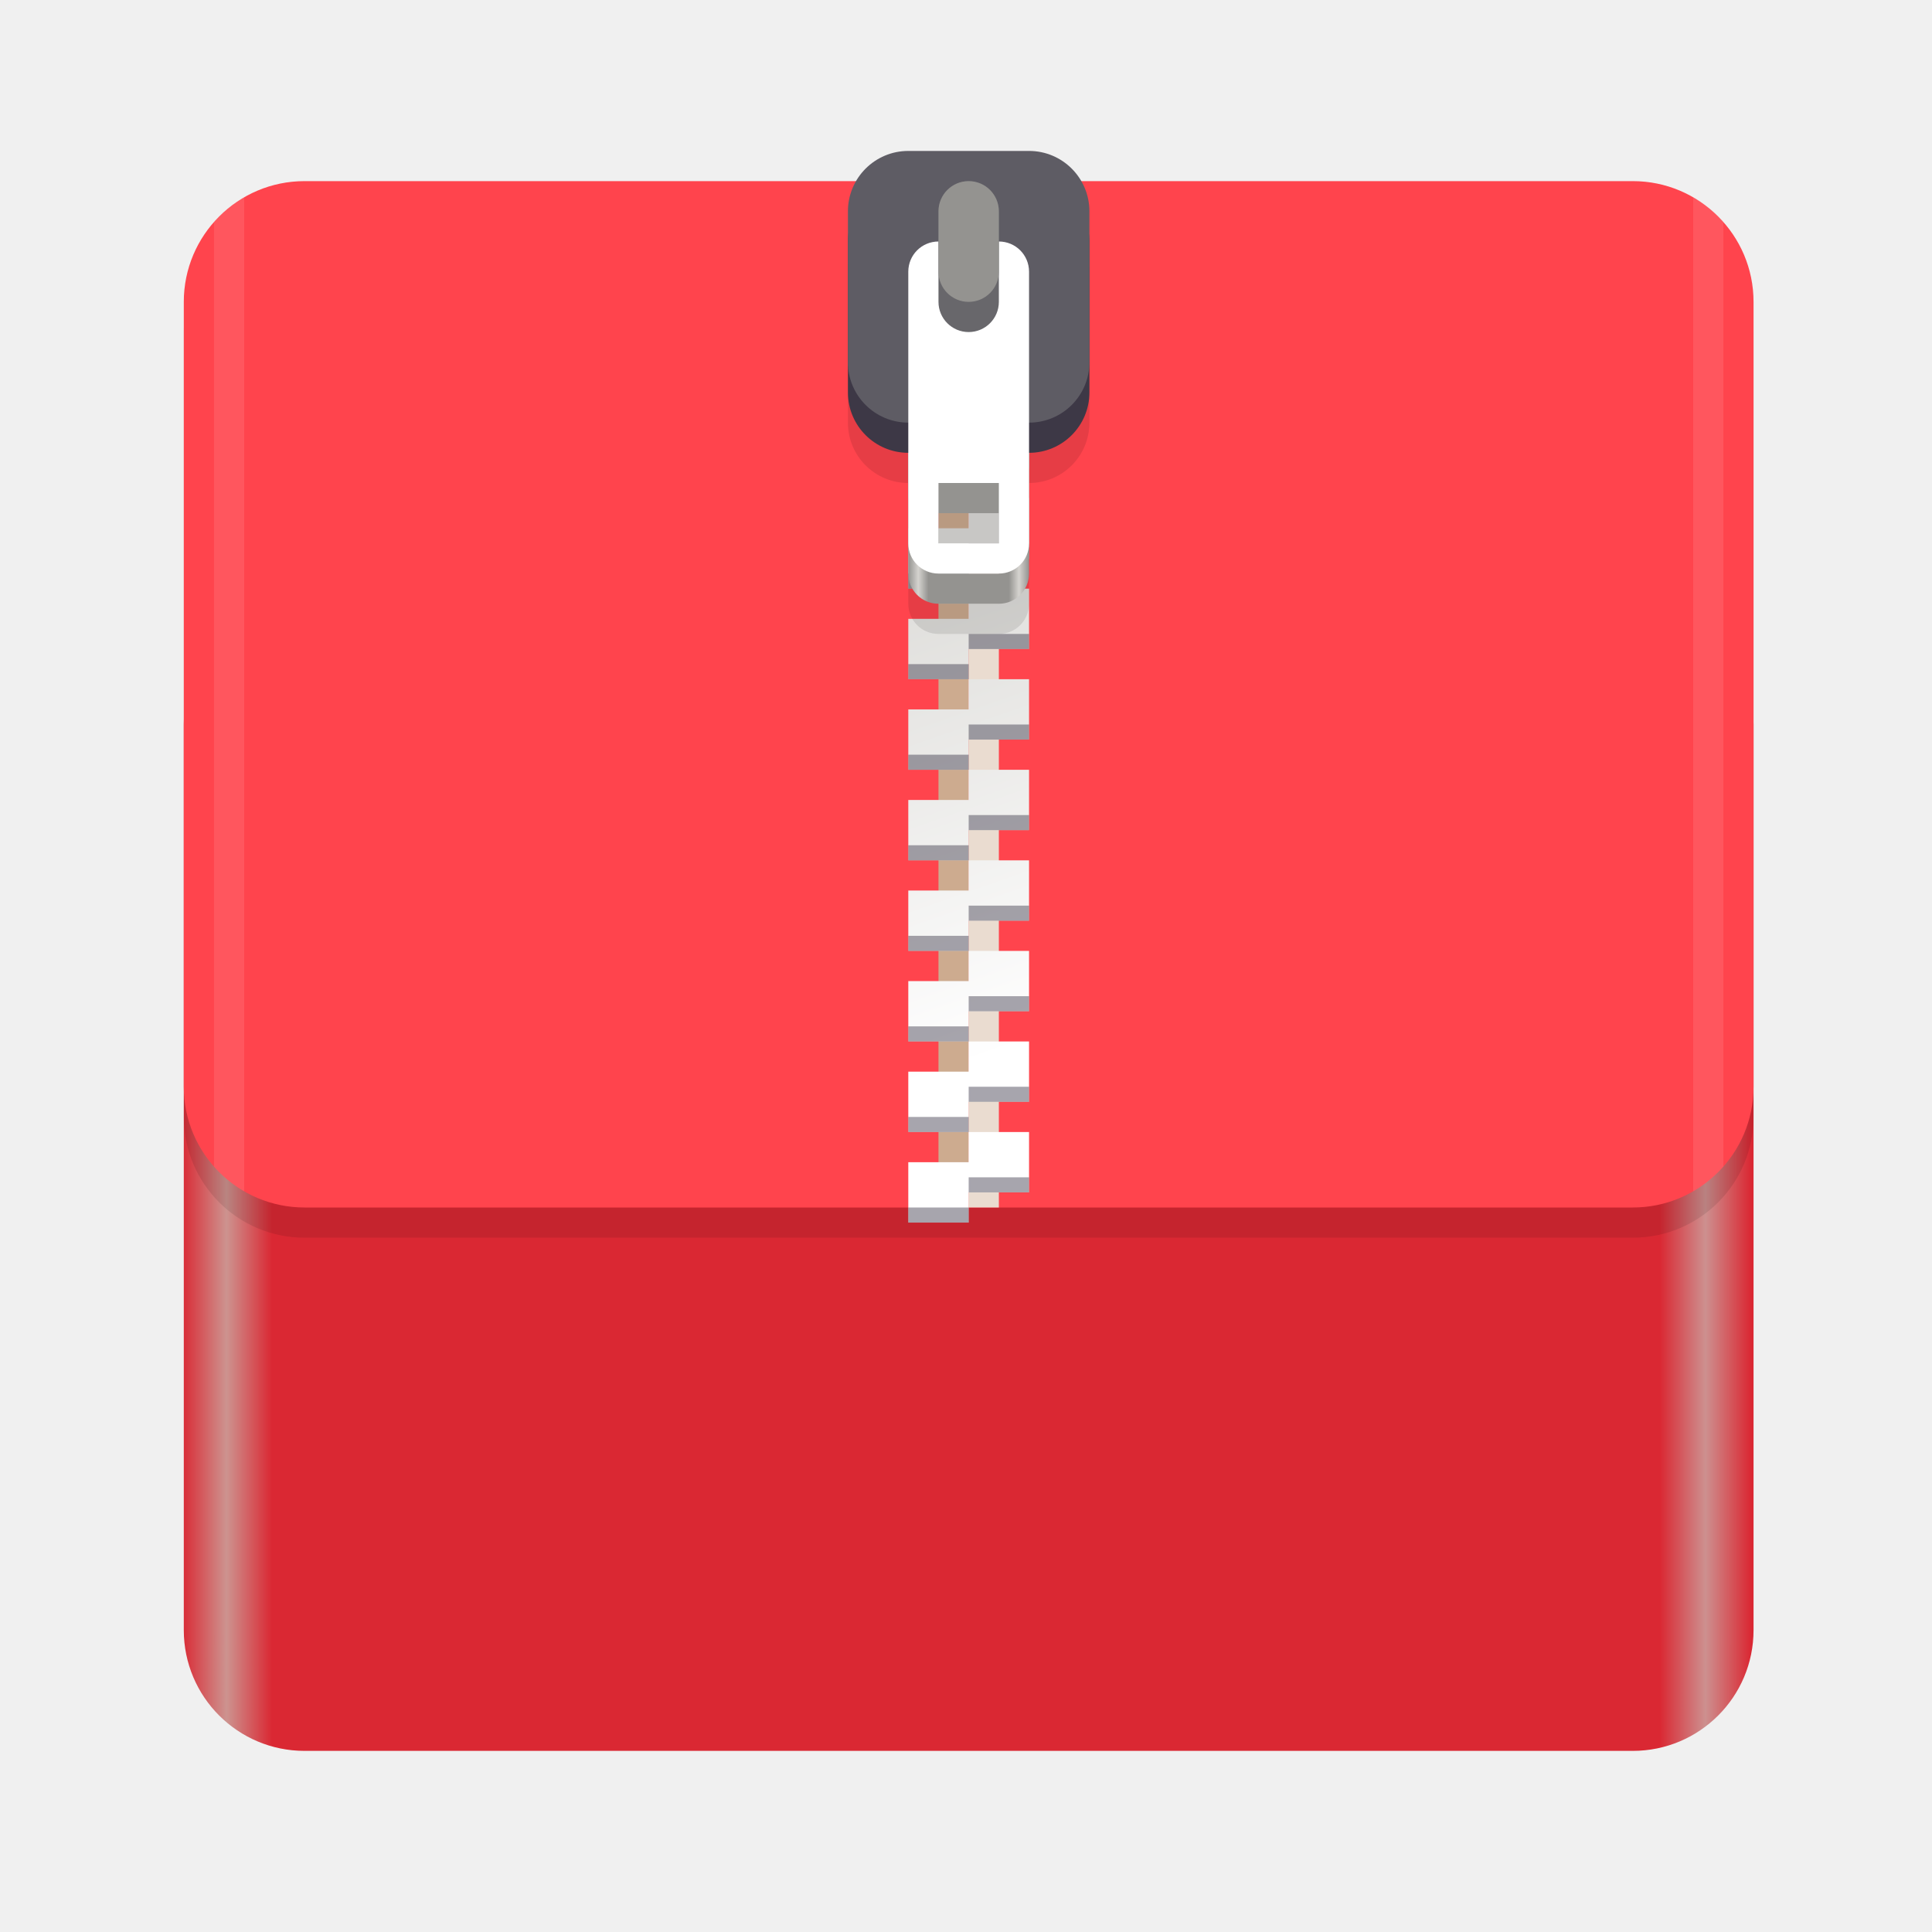
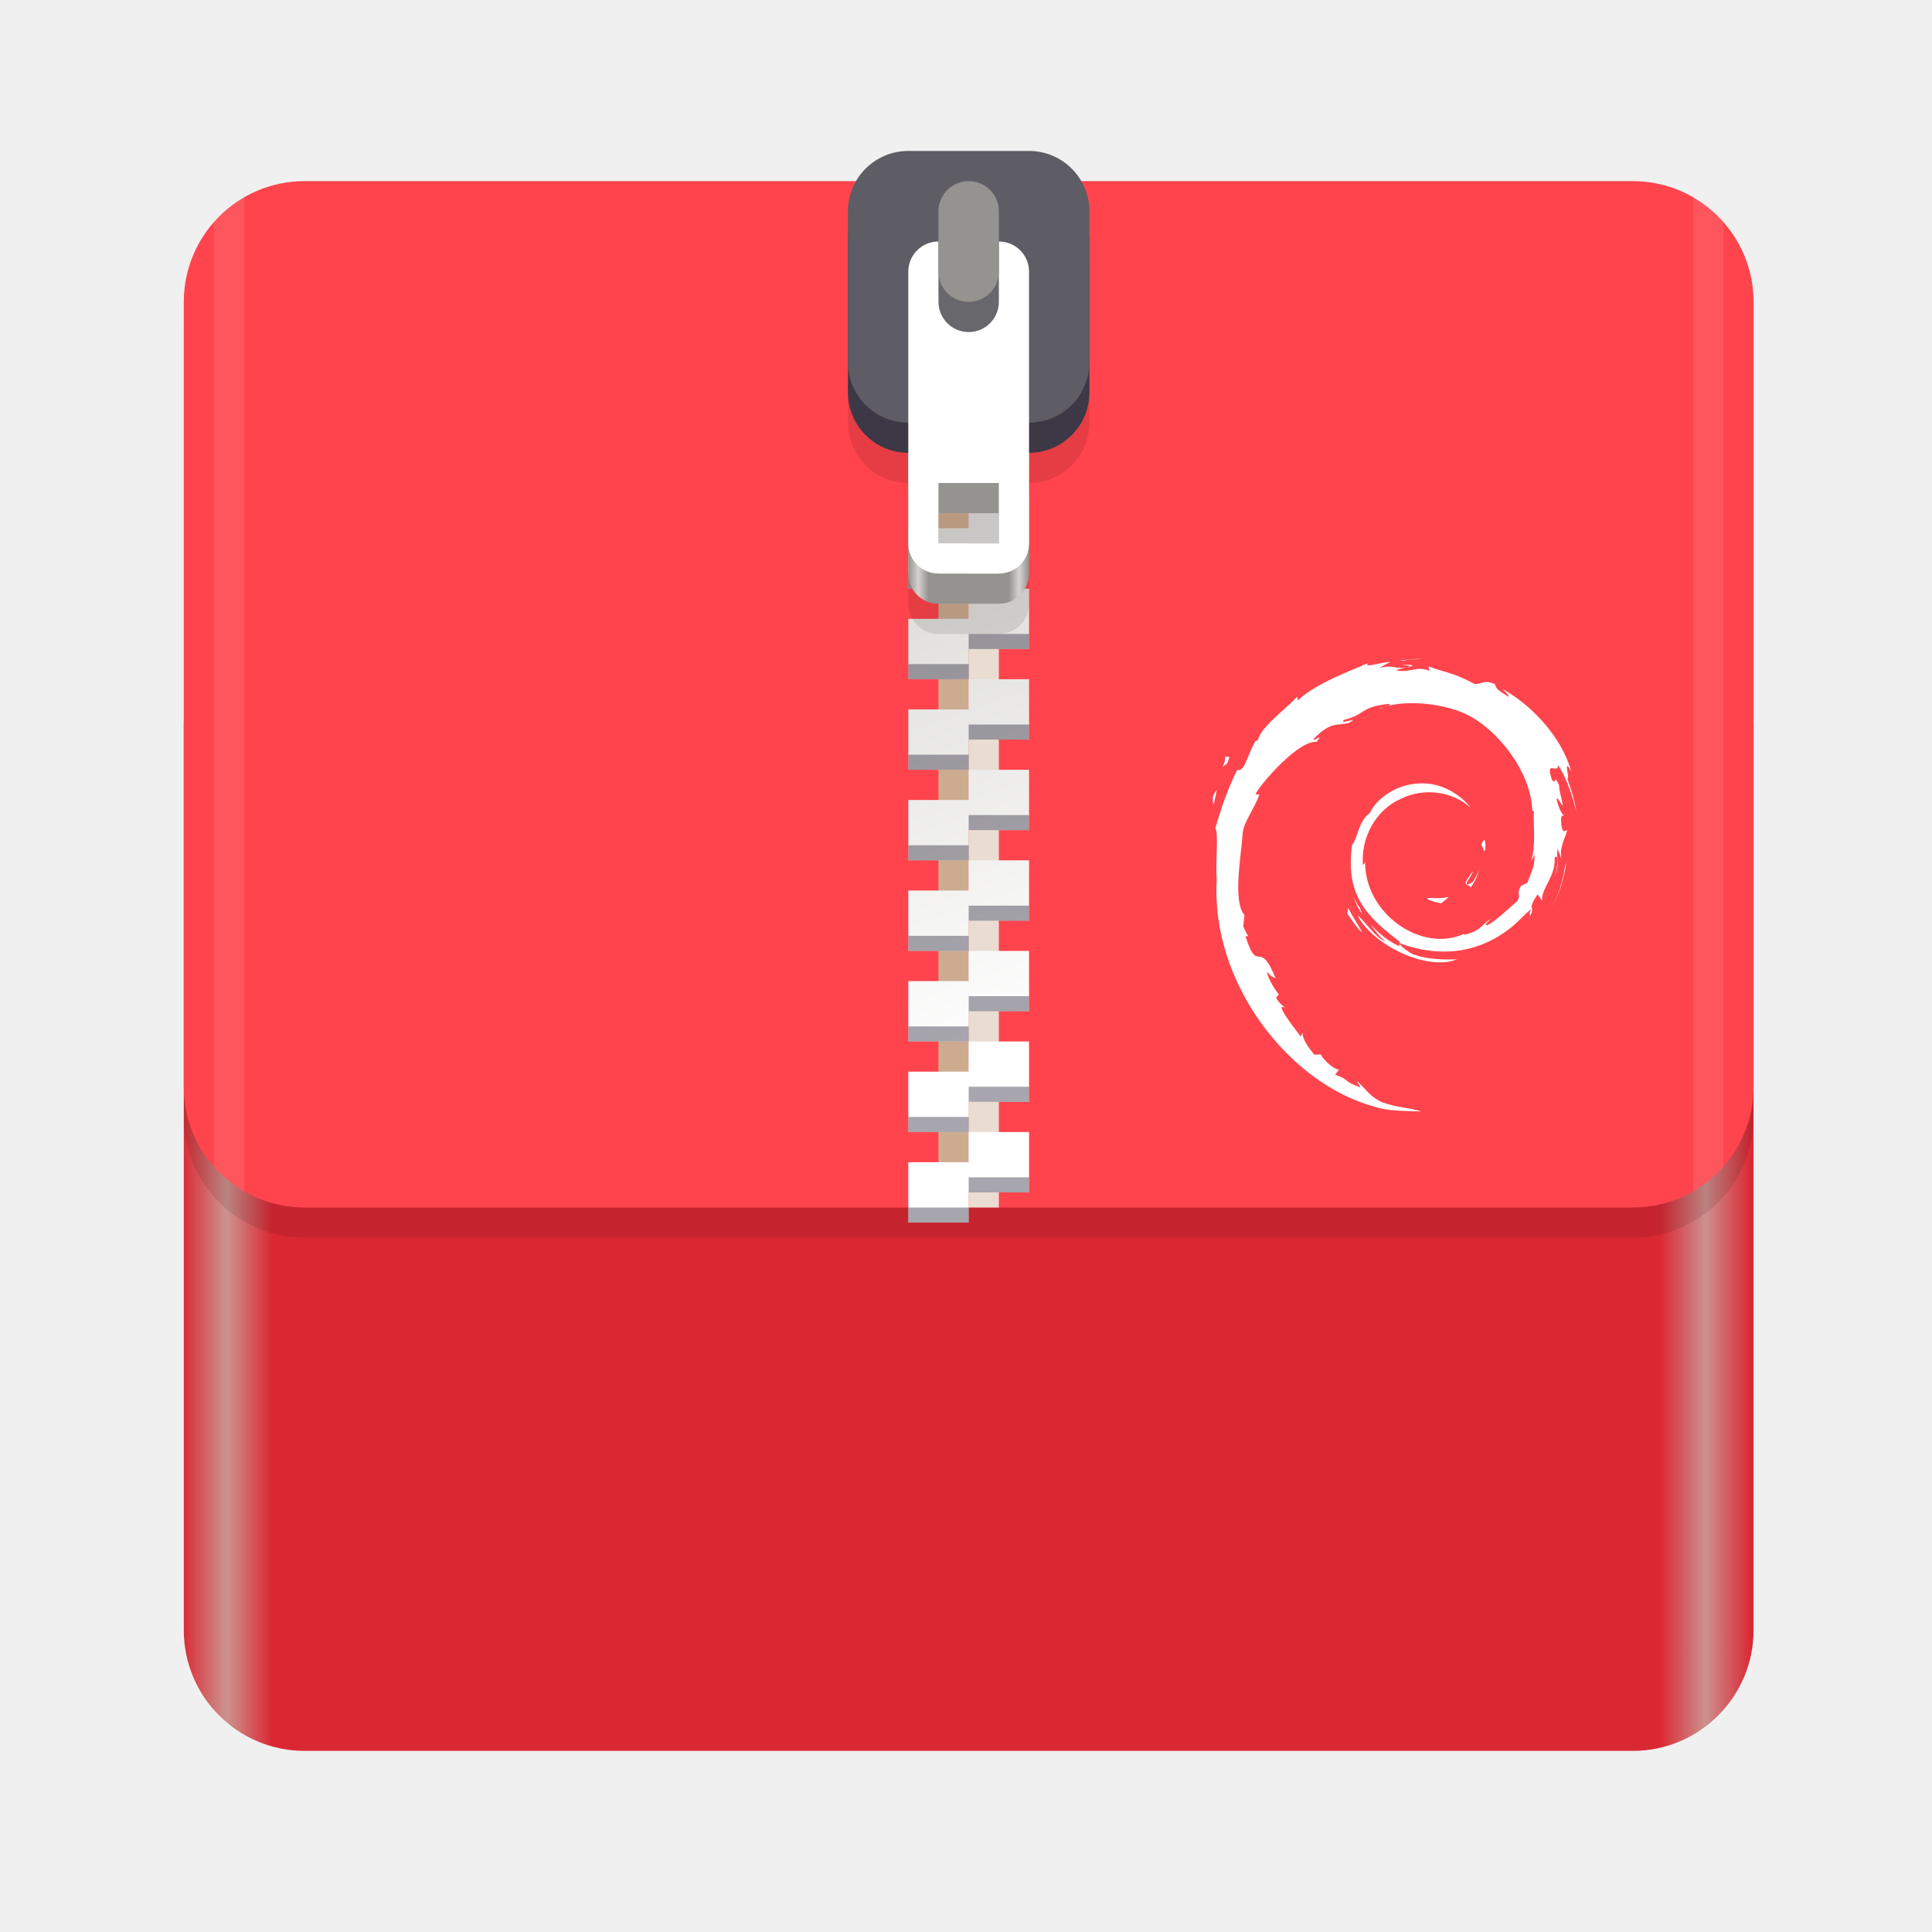
<svg xmlns="http://www.w3.org/2000/svg" id="svg11300" width="128" height="128" style="enable-background:new" version="1.0" viewBox="0 0 128 128">
  <defs id="defs3">
    <linearGradient id="linearGradient1329" x1="11.823" x2="115.82" y1="268" y2="268" gradientUnits="userSpaceOnUse">
      <stop id="stop1345" style="stop-color:#da2833;stop-opacity:1" offset="0" />
      <stop id="stop1347" style="stop-color:#cd938f;stop-opacity:1" offset=".029" />
      <stop id="stop1349" style="stop-color:#da2833;stop-opacity:1" offset=".058" />
      <stop id="stop1351" style="stop-color:#da2833;stop-opacity:1" offset=".942" />
      <stop id="stop1353" style="stop-color:#cd908f;stop-opacity:1" offset=".971" />
      <stop id="stop1355" style="stop-color:#da2833;stop-opacity:1" offset="1" />
    </linearGradient>
    <linearGradient id="linearGradient1610" x1="70.586" x2="60" y1="53.255" y2="23" gradientTransform="translate(0,170)" gradientUnits="userSpaceOnUse">
      <stop id="stop1652" style="stop-color:#fff" offset="0" />
      <stop id="stop1654" style="stop-color:#deddda" offset="1" />
    </linearGradient>
    <linearGradient id="linearGradient1612" x1="60" x2="68" y1="268" y2="268" gradientUnits="userSpaceOnUse">
      <stop id="stop1258" style="stop-color:#949390" offset="0" />
      <stop id="stop1260" style="stop-color:#d5d3cf" offset=".083" />
      <stop id="stop1262" style="stop-color:#949390" offset=".167" />
      <stop id="stop1264" style="stop-color:#949390" offset=".833" />
      <stop id="stop1266" style="stop-color:#d5d3cf" offset=".917" />
      <stop id="stop1268" style="stop-color:#949390" offset="1" />
    </linearGradient>
  </defs>
  <g id="layer1" transform="translate(0,-172)">
    <g id="g1149-5" transform="translate(.17678)" style="enable-background:new">
      <rect id="rect1000-3-4" x="12" y="212" width="104" height="76" rx="8" ry="8" style="enable-background:new;fill:url(#linearGradient1329)" />
      <rect id="rect1299" x="12" y="186" width="104" height="68" rx="8" ry="8" style="enable-background:new;opacity:.1" />
      <rect id="rect1000-3-9-7" x="12" y="184" width="104" height="68" rx="8" ry="8" style="enable-background:new;fill:#ff444d;fill-opacity:1" />
      <rect id="rect1076-65" x="62" y="192" width="2" height="60" style="fill:#cdab8f;paint-order:normal" />
      <rect id="rect1076-6-69" transform="scale(1,-1)" x="64" y="-252" width="2" height="60" style="enable-background:new;fill:#eadcd0;paint-order:normal" />
      <g id="g1135-3" transform="translate(0,17)" style="enable-background:new">
        <path id="rect5175-2-7" d="m60 178v4h4v-2h4v-2h-4zm4 4v2h-4v4h4v-2h4v-4zm0 6v2h-4v4h4v-2h4v-4zm0 6v2h-4v4h4v-2h4v-2-2zm0 6v2h-4v4h4v-2h4v-4zm0 6v2h-4v4h4v-2h4v-4zm0 6v2h-4v4h4v-2h4v-2-2zm0 6v2h-4v4h4v-2h4v-4zm0 6v2h-4v4h4v-2h4v-4zm0 6v2h-4v4h4v-2h4v-2-2z" style="fill:url(#linearGradient1610);paint-order:normal" />
        <path id="path1183-4" d="m64 179v1h4v-1zm-4 2v1h4v-1zm4 4v1h4v-1zm-4 2v1h4v-1zm4 4v1h4v-1zm-4 2v1h4v-1zm4 4v1h4v-1zm-4 2v1h4v-1zm4 4v1h4v-1zm-4 2v1h4v-1zm4 4v1h4v-1zm-4 2v1h4v-1zm4 4v1h4v-1zm-4 2v1h4v-1zm4 4v1h4v-1zm-4 2v1h4v-1zm4 4v1h4v-1zm-4 2v1h4v-1zm4 4v1h4v-1zm-4 2v1h4v-1z" style="fill:#241f31;opacity:.4;paint-order:normal" />
      </g>
      <path id="path1340-5-4" d="m60 186c-2.216 0-4 1.784-4 4v10c0 2.216 1.784 4 4 4v8c0 1.108 0.892 2 2 2h4c1.108 0 2-0.892 2-2v-8c2.216 0 4-1.784 4-4v-10c0-2.216-1.784-4-4-4zm2 22h4v4h-4z" style="enable-background:new;opacity:.1" />
      <g id="g1352-52" transform="translate(0,-66)" style="enable-background:new">
        <path id="path1340-5" d="m62 258c-1.108 0-2 0.892-2 2v16c0 1.108 0.892 2 2 2h4c1.108 0 2-0.892 2-2v-16c0-1.108-0.892-2-2-2zm0 14h4v4h-4z" style="fill:url(#linearGradient1612)" />
        <rect id="rect1051-6-7-4" x="56" y="250" width="16" height="18" rx="4" ry="4" style="enable-background:new;fill:#3d3846" />
        <rect id="rect1051-6-74" x="56" y="248" width="16" height="18" rx="4" ry="4" style="enable-background:new;fill:#5e5c64" />
        <path id="rect1335-4" d="m62 254c-1.108 0-2 0.892-2 2v18c0 1.108 0.892 2 2 2h4c1.108 0 2-0.892 2-2v-18c0-1.108-0.892-2-2-2zm0 16h4v4h-4z" style="fill:#fff" />
        <rect id="rect5037-3-3" transform="scale(1,-1)" x="62" y="-260" width="4" height="10" rx="2" ry="2" style="enable-background:new;fill:#68676b;paint-order:normal" />
        <rect id="rect1089-0" transform="scale(1,-1)" x="62" y="-258" width="4" height="8" rx="2" ry="2" style="enable-background:new;fill:#949390;paint-order:normal" />
      </g>
      <path id="rect1236" transform="translate(-.17678 172)" d="m16.178 13.072c-0.755 0.435-1.428 0.99-2 1.639v62.578c0.572 0.649 1.245 1.204 2 1.639z" style="fill:#fff;opacity:.1;paint-order:normal" />
      <path id="rect1236-3" transform="translate(-.17678 172)" d="m112.18 13.072v65.855c0.755-0.436 1.428-0.991 2-1.641v-62.574c-0.572-0.649-1.245-1.205-2-1.641z" style="enable-background:new;fill:#fff;opacity:.1;paint-order:normal" />
+       <g id="g26" transform="matrix(0.1205076,0,0,0.1205076,86.79851,224.0079)" style="fill:#ffffff;fill-opacity:1">
+         <path d="m 64.525,62.053 c -4.125,0.058 0.78,2.125 6.165,2.954 1.488,-1.161 2.838,-2.336 4.04,-3.479 -3.354,0.821 -6.765,0.838 -10.205,0.525" id="path2" style="fill:#ffffff;fill-opacity:1" />
+         <path d="m 86.665,56.533 c 2.457,-3.389 4.246,-7.102 4.878,-10.939 -0.551,2.736 -2.035,5.099 -3.435,7.592 -7.711,4.854 -0.726,-2.883 -0.004,-5.824 -8.29,10.436 -1.138,6.257 -1.439,9.171" id="path4" style="fill:#ffffff;fill-opacity:1" />
+         <path d="m 94.839,35.268 c 0.497,-7.428 -1.462,-5.08 -2.121,-2.245 0.766,0.4 1.377,5.237 2.121,2.245" id="path6" style="fill:#ffffff;fill-opacity:1" />
+         <path d="m 48.883,-66.264 c 2.201,0.395 4.757,0.698 4.398,1.224 2.407,-0.528 2.954,-1.015 -4.398,-1.224" id="path8" style="fill:#ffffff;fill-opacity:1" />
+         <path d="m 53.281,-65.04 -1.556,0.32 1.448,-0.127 0.108,-0.193" id="path10" style="fill:#ffffff;fill-opacity:1" />
+         <path d="m 121.93,38.085 c 0.247,6.671 -1.95,9.907 -3.932,15.637 l -3.564,1.781 c -2.919,5.666 0.282,3.598 -1.807,8.105 -4.556,4.049 -13.823,12.67 -16.789,13.457 -2.163,-0.047 1.469,-2.554 1.943,-3.537 -6.097,4.188 -4.894,6.285 -14.217,8.83 L 83.291,81.751 C 60.29,92.569 28.344,71.129 28.765,41.875 28.519,43.732 28.067,43.268 27.557,44.019 26.371,28.967 34.509,13.849 48.232,7.676 61.659,1.03 77.395,3.758 87.012,12.72 81.73,5.8 71.217,-1.534 58.757,-0.848 46.549,-0.655 35.132,7.102 31.321,15.521 c -6.253,3.938 -6.979,15.177 -9.704,17.233 -3.665,26.943 6.896,38.583 24.762,52.275 2.812,1.896 0.792,2.184 1.173,3.627 C 41.616,85.877 36.18,81.68 31.711,76.542 c 2.372,3.473 4.931,6.847 8.239,9.499 -5.596,-1.897 -13.074,-13.563 -15.256,-14.038 9.647,17.274 39.142,30.295 54.587,23.836 -7.146,0.263 -16.226,0.146 -24.256,-2.822 -3.371,-1.734 -7.958,-5.331 -7.14,-6.003 21.079,7.875 42.854,5.965 61.09,-8.655 4.641,-3.614 9.709,-9.761 11.173,-9.846 -2.206,3.317 0.377,1.596 -1.318,4.523 4.625,-7.456 -2.008,-3.035 4.779,-12.877 l 2.507,3.453 c -0.931,-6.188 7.687,-13.704 6.813,-23.492 1.975,-2.994 2.206,3.22 0.107,10.107 2.912,-7.64 0.767,-8.867 1.516,-15.171 0.81,2.118 1.867,4.37 2.412,6.606 -1.895,-7.382 1.948,-12.433 2.898,-16.724 -0.937,-0.415 -2.928,3.264 -3.383,-5.457 0.065,-3.788 1.054,-1.985 1.435,-2.917 -0.744,-0.427 -2.694,-3.33 -3.88,-8.9 0.86,-1.308 2.3,3.393 3.47,3.586 -0.753,-4.429 -2.049,-7.805 -2.103,-11.202 -3.421,-7.149 -1.211,0.953 -3.985,-3.069 -3.641,-11.357 3.021,-2.637 3.47,-7.796 5.52,7.995 8.667,20.387 10.11,25.519 -1.103,-6.258 -2.883,-12.32 -5.058,-18.185 1.677,0.705 -2.699,-12.875 2.18,-3.882 -5.21,-19.172 -22.302,-37.087 -38.025,-45.493 1.924,1.76 4.354,3.971 3.481,4.317 -7.819,-4.656 -6.444,-5.018 -7.565,-6.985 -6.369,-2.591 -6.788,0.208 -11.007,0.004 -12.005,-6.368 -14.318,-5.69 -25.368,-9.681 l 0.502,2.349 c -7.953,-2.649 -9.265,1.005 -17.862,0.009 -0.523,-0.409 2.753,-1.479 5.452,-1.871 -7.69,1.015 -7.329,-1.515 -14.854,0.279 1.855,-1.301 3.815,-2.162 5.793,-3.269 -6.271,0.381 -14.971,3.649 -12.286,0.677 -10.235,4.569 -28.403,10.976 -38.597,20.535 l -0.321,-2.142 c -4.672,5.608 -20.371,16.748 -21.622,24.011 l -1.249,0.291 c -2.431,4.116 -4.004,8.781 -5.932,13.016 -3.18,5.417 -4.661,2.085 -4.208,2.934 -6.253,12.679 -9.359,23.332 -12.043,32.069 1.912,2.858 0.046,17.206 0.769,28.688 -3.141,56.709 39.8,111.77 86.737,124.48 6.88,2.459 17.11,2.364 25.813,2.618 -10.268,-2.937 -11.595,-1.556 -21.595,-5.044 -7.215,-3.398 -8.797,-7.277 -13.907,-11.711 l 2.022,3.573 c -10.021,-3.547 -5.829,-4.39 -13.982,-6.972 l 2.16,-2.82 C 11.175,156.251 5.82,151.022 4.355,148.126 l -3.553,0.14 c -4.27,-5.269 -6.545,-9.063 -6.379,-12.005 l -1.148,2.047 c -1.301,-2.235 -15.709,-19.759 -8.234,-15.679 -1.389,-1.271 -3.235,-2.067 -5.237,-5.703 l 1.522,-1.739 c -3.597,-4.627 -6.621,-10.562 -6.391,-12.536 1.919,2.592 3.25,3.075 4.568,3.52 -9.083,-22.539 -9.593,-1.242 -16.474,-22.942 l 1.456,-0.116 c -1.116,-1.682 -1.793,-3.506 -2.69,-5.298 l 0.633,-6.313 C -44.113,63.94 -39.401,39.351 -38.459,25.865 -37.804,20.38 -33,14.543 -29.345,5.388 l -2.227,-0.384 c 4.256,-7.423 24.301,-29.814 33.583,-28.662 4.499,-5.649 -0.892,-0.02 -1.772,-1.443 9.878,-10.223 12.984,-7.222 19.65,-9.061 7.19,-4.268 -6.17,1.664 -2.761,-1.628 12.427,-3.174 8.808,-7.216 25.021,-8.828 1.71,0.973 -3.969,1.503 -5.395,2.766 10.354,-5.066 32.769,-3.914 47.326,2.811 16.895,7.896 35.873,31.232 36.622,53.189 l 0.852,0.229 c -0.431,8.729 1.336,18.822 -1.727,28.094 l 2.1,-4.385" id="path12" style="fill:#ffffff;fill-opacity:1" />
+         <path d="m 19.5,67.715 -0.578,2.893 c 2.71,3.683 4.861,7.673 8.323,10.552 -2.49,-4.863 -4.341,-6.872 -7.745,-13.445" id="path14" style="fill:#ffffff;fill-opacity:1" />
+         <path d="m 25.909,67.464 c -1.435,-1.587 -2.284,-3.497 -3.235,-5.4 0.909,3.345 2.771,6.219 4.504,9.143 l -1.269,-3.743" id="path16" style="fill:#ffffff;fill-opacity:1" />
+         <path d="m 139.32,42.814 -0.605,1.52 c -1.111,7.892 -3.511,15.701 -7.189,22.941 4.06,-7.639 6.69,-15.995 7.79,-24.461" id="path18" style="fill:#ffffff;fill-opacity:1" />
+         <path d="m 49.698,-68.243 c 2.789,-1.022 6.855,-0.56 9.814,-1.233 -3.855,0.324 -7.693,0.517 -11.484,1.005 l 1.67,0.228" id="path20" style="fill:#ffffff;fill-opacity:1" />
+         <path d="m -48.219,-16.176 c 0.642,5.951 -4.477,8.26 1.134,4.337 3.007,-6.773 -1.175,-1.87 -1.134,-4.337" id="path22" style="fill:#ffffff;fill-opacity:1" />
+         <path d="m -54.812,11.362 c 1.292,-3.967 1.526,-6.349 2.02,-8.645 -3.571,4.566 -1.643,5.539 -2.02,8.645" id="path24" style="fill:#ffffff;fill-opacity:1" />
+       </g>
    </g>
  </g>
</svg>
